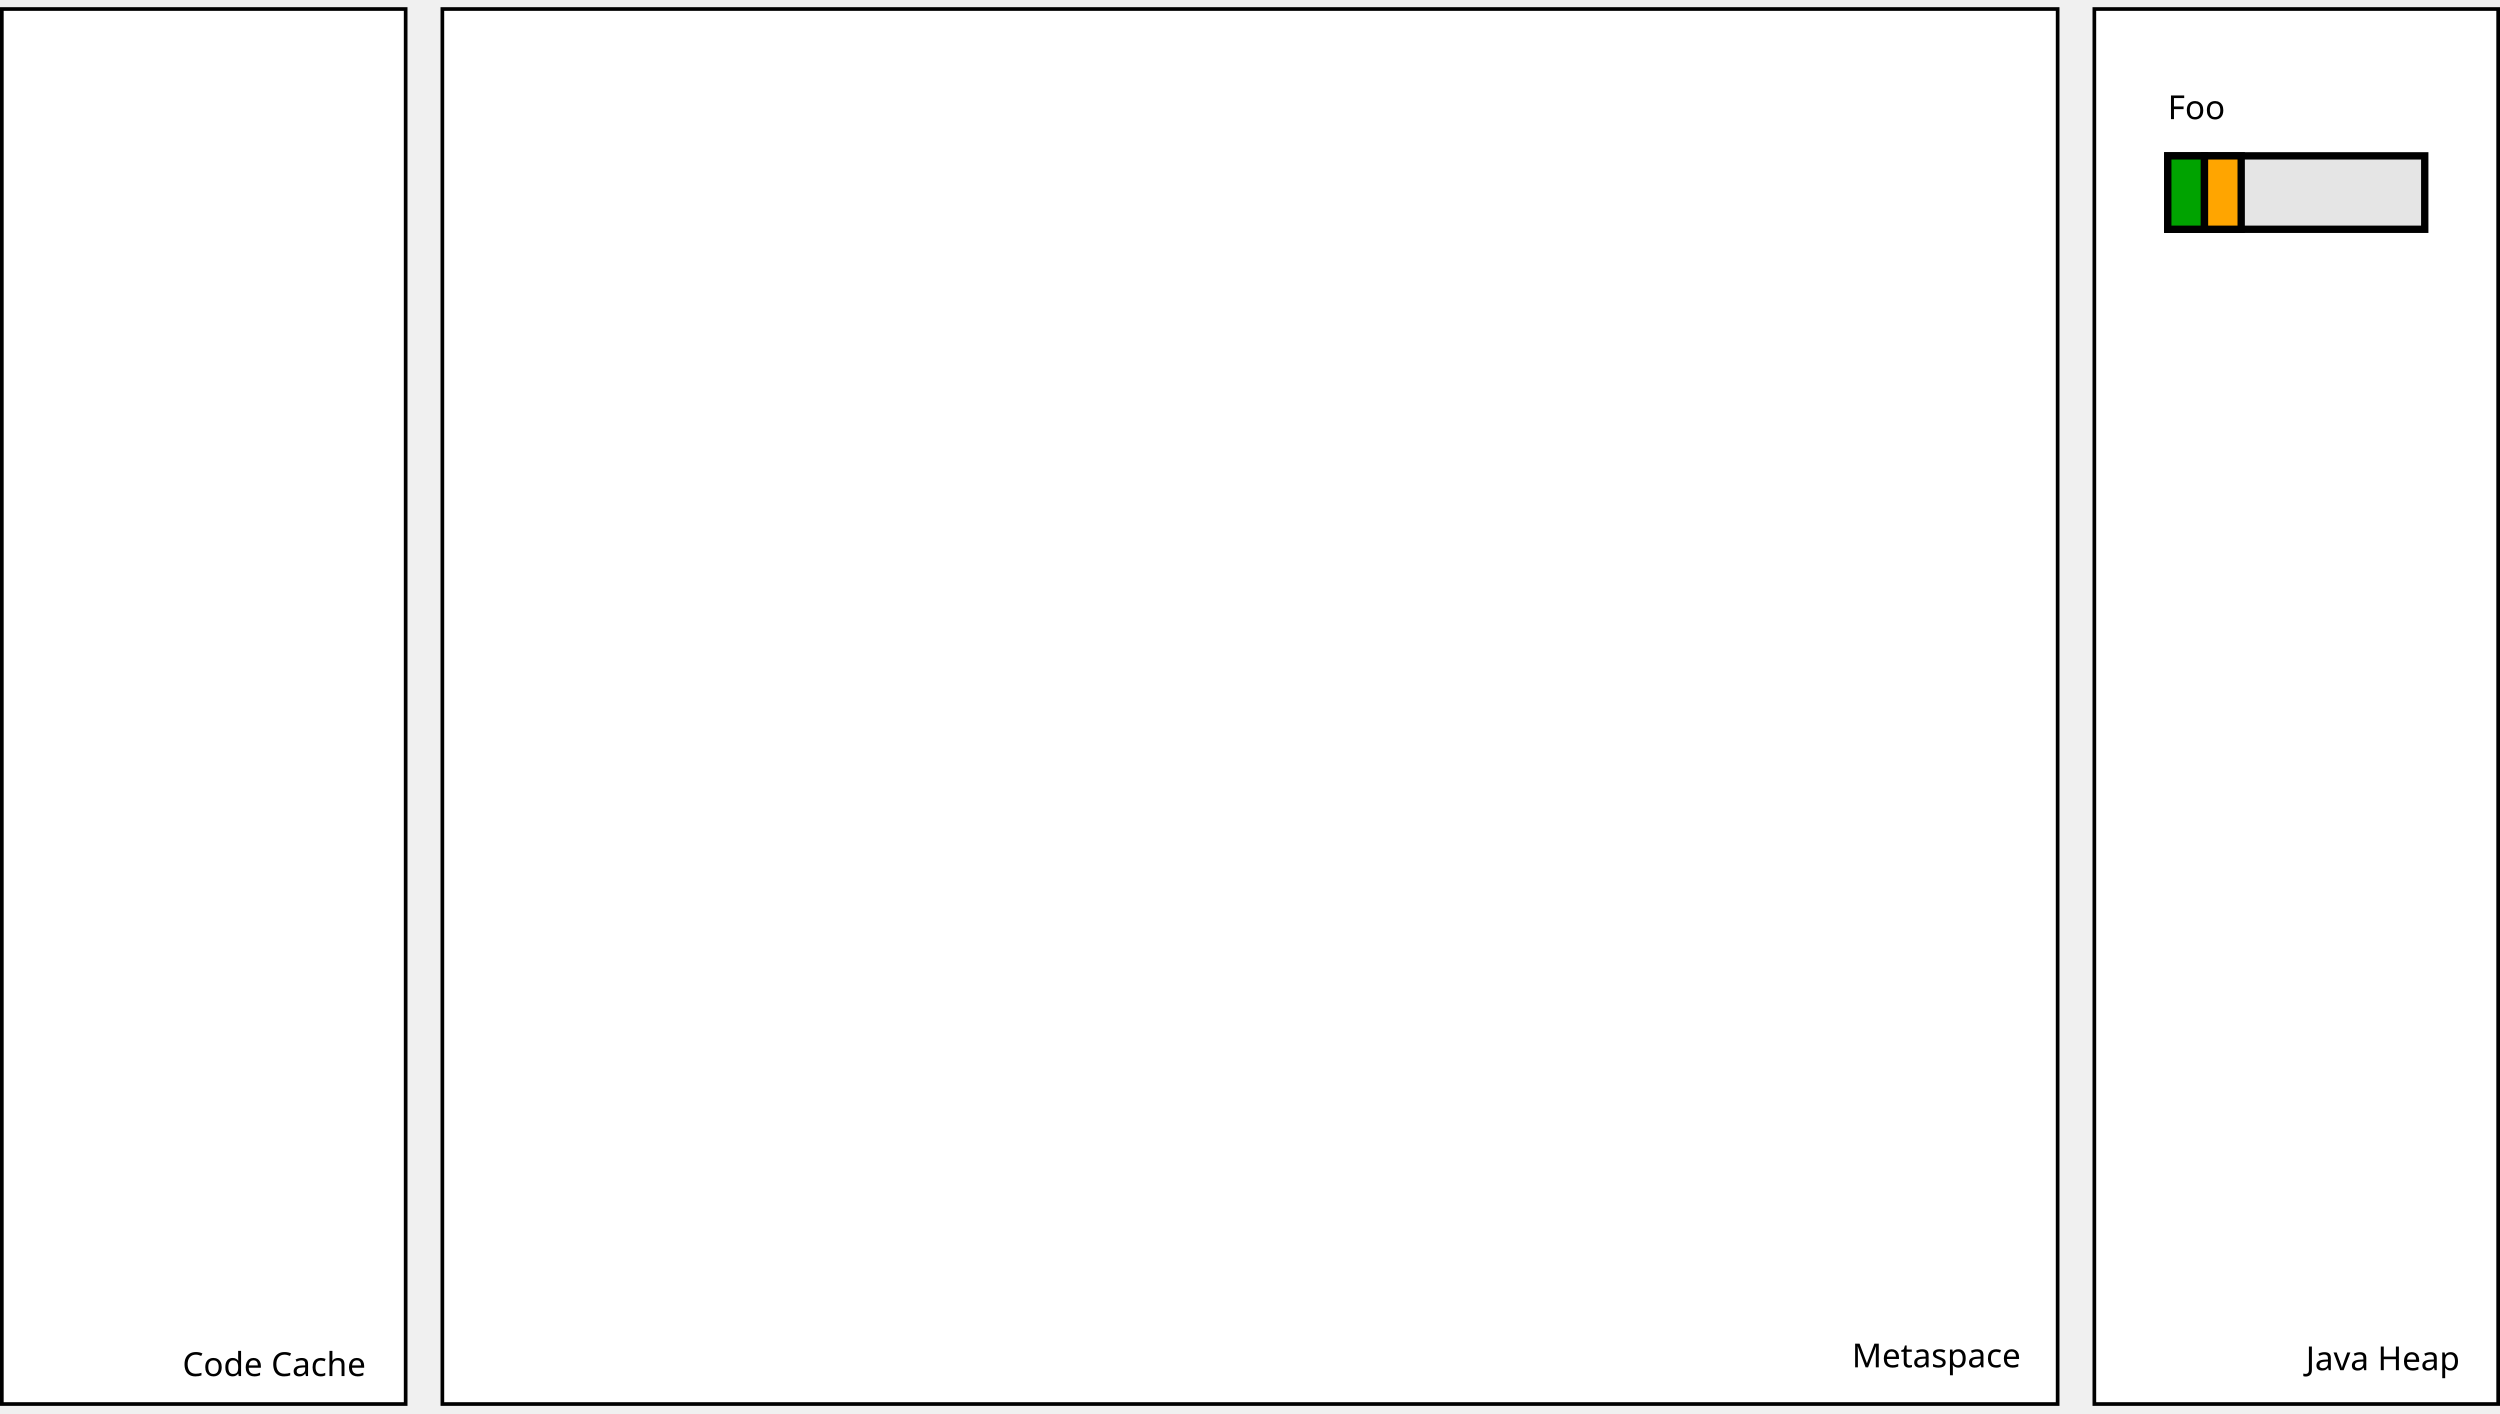
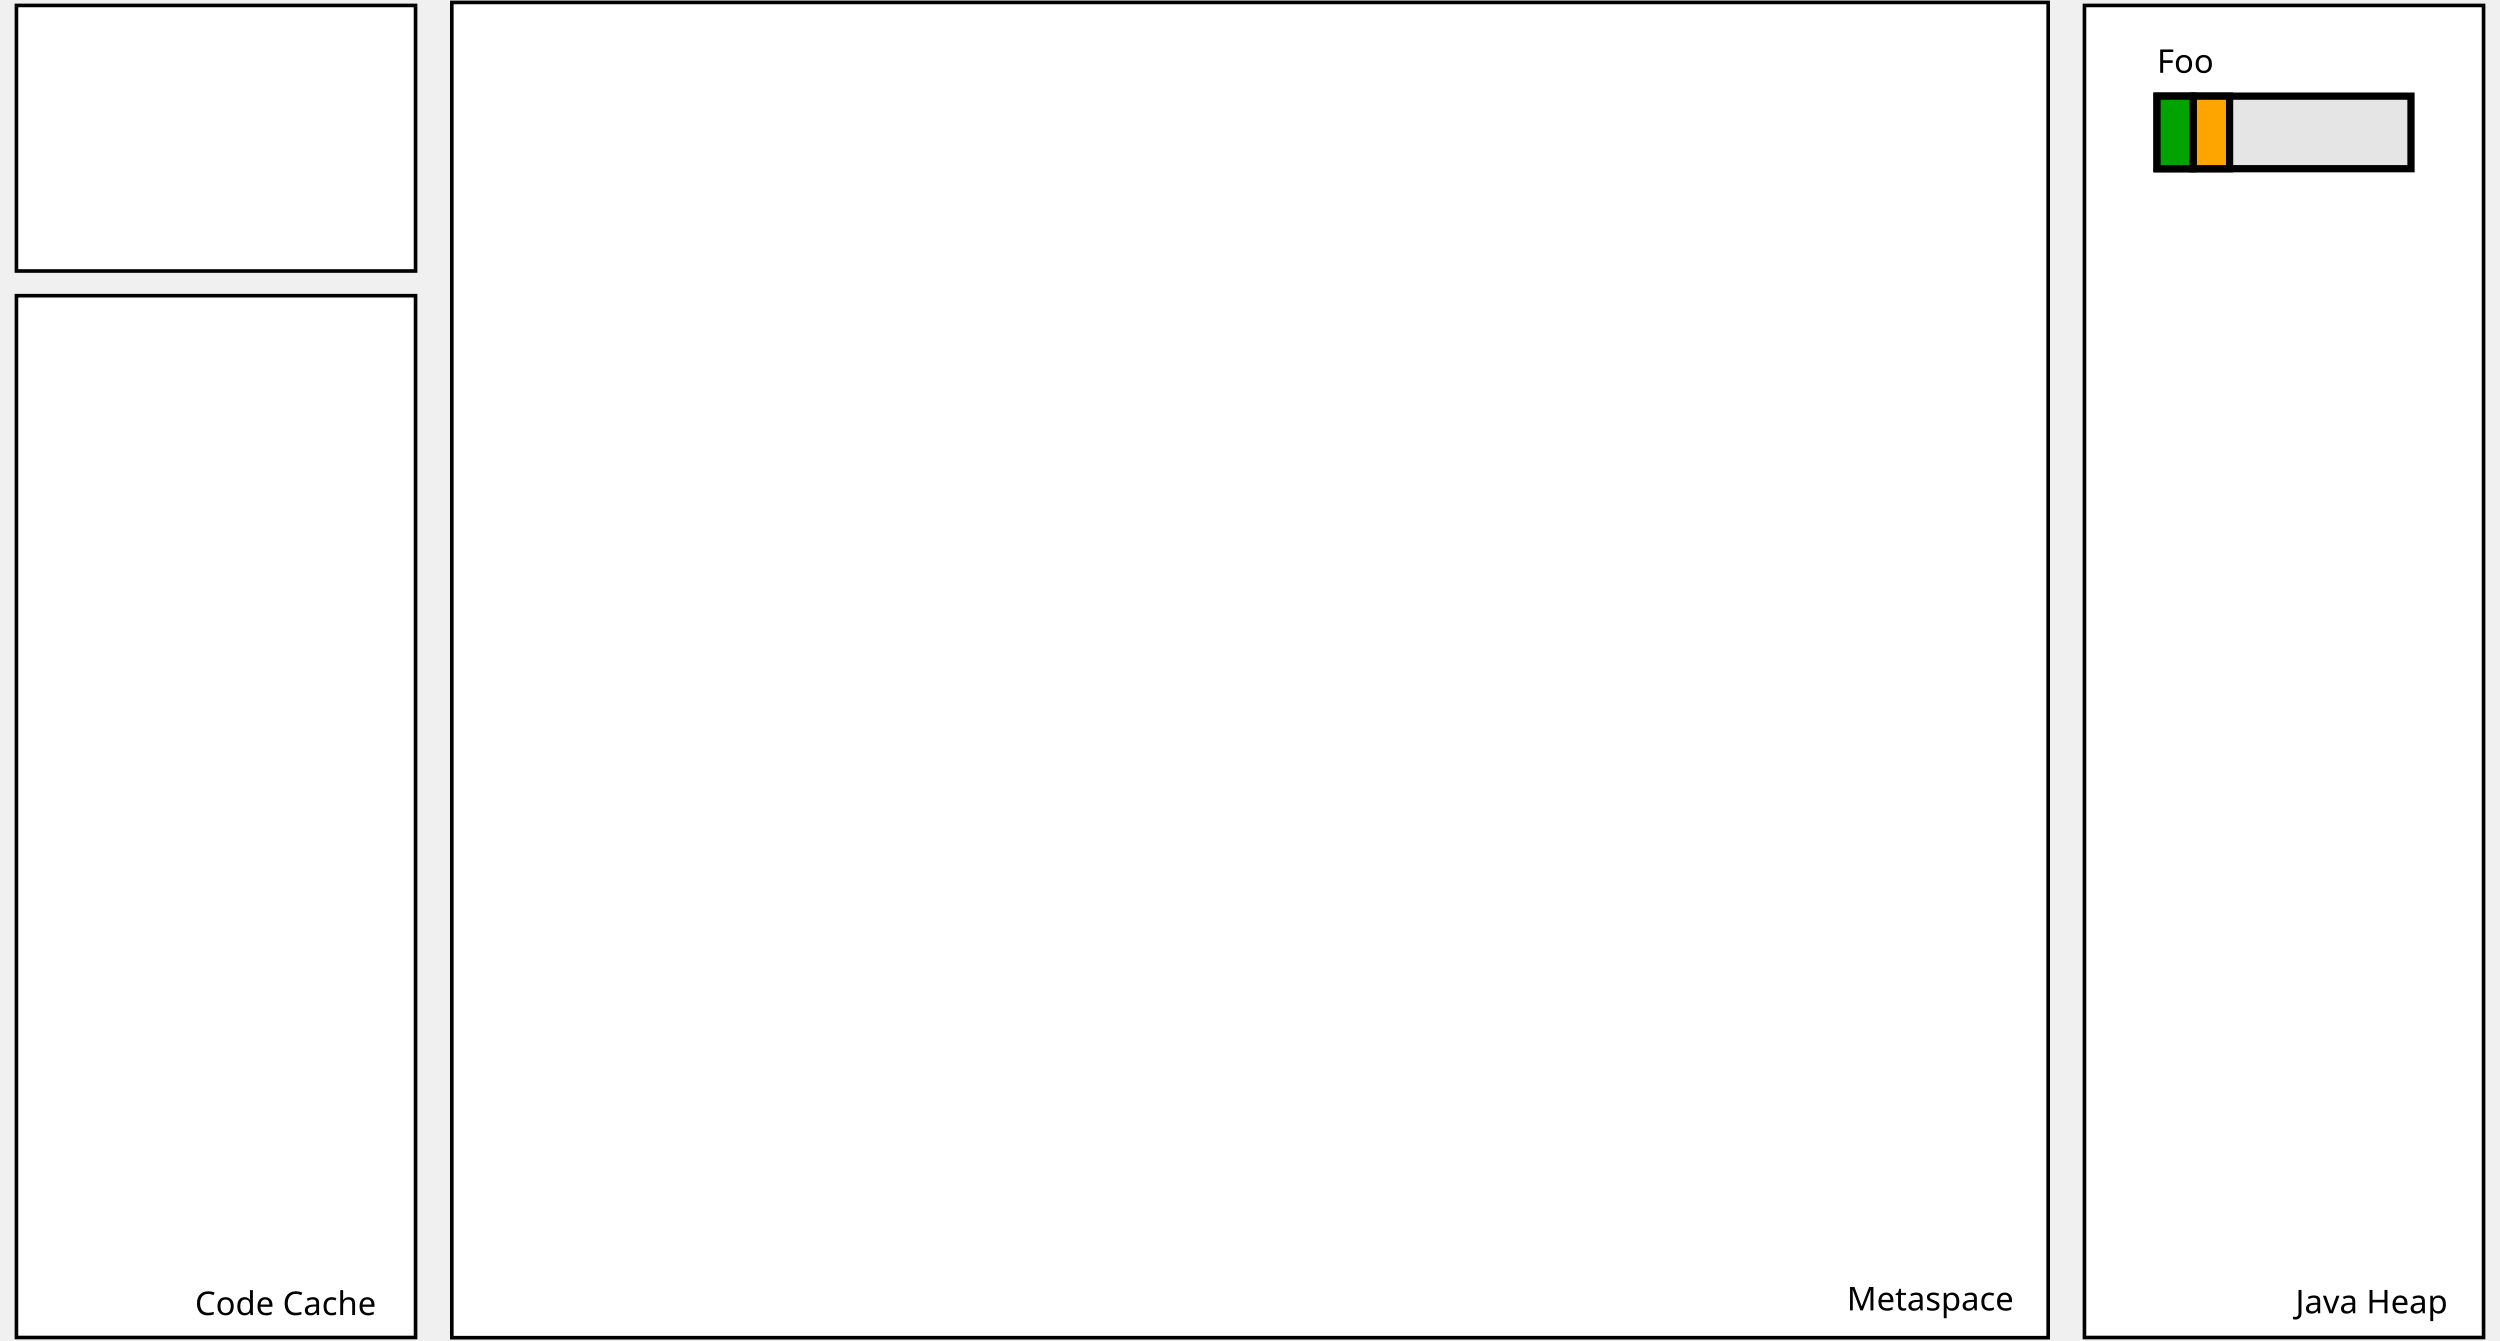
- <svg xmlns="http://www.w3.org/2000/svg" width="69cm" height="39cm" viewBox="-181 -61 1362 762">
+ <svg xmlns="http://www.w3.org/2000/svg" width="69cm" height="37cm" viewBox="-181 -33 1362 739">
  <text font-size="12.8" style="fill: #000000;text-anchor:start;font-family:sans-serif;font-style:normal;font-weight:normal" x="-50" y="280">
    <tspan x="-50" y="280" />
  </text>
-   <text font-size="12.8" style="fill: #000000;text-anchor:start;font-family:sans-serif;font-style:normal;font-weight:normal" x="-70" y="320">
-     <tspan x="-70" y="320" />
+   <text font-size="12.8" style="fill: #000000;text-anchor:start;font-family:sans-serif;font-style:normal;font-weight:normal" x="-70" y="417.154">
+     <tspan x="-70" y="417.154" />
  </text>
  <g>
-     <g>
-       <rect style="fill: #ffffff" x="60" y="-60" width="880" height="760" />
-       <rect style="fill: none; fill-opacity:0; stroke-width: 2; stroke: #000000" x="60" y="-60" width="880" height="760" />
-     </g>
-     <text font-size="18.062" style="fill: #000000;text-anchor:start;font-family:sans-serif;font-style:normal;font-weight:normal" x="827.928" y="680">
-       <tspan x="827.928" y="680">Metaspace</tspan>
+     <rect style="fill: #ffffff" x="60" y="-31.662" width="880" height="736.067" />
+     <rect style="fill: none; fill-opacity:0; stroke-width: 2; stroke: #000000" x="60" y="-31.662" width="880" height="736.067" />
+   </g>
+   <text font-size="18.062" style="fill: #000000;text-anchor:start;font-family:sans-serif;font-style:normal;font-weight:normal" x="829.03" y="689.372">
+     <tspan x="829.03" y="689.372">Metaspace</tspan>
+   </text>
+   <g>
+     <rect style="fill: #ffffff" x="-180" y="130" width="220" height="574.306" />
+     <rect style="fill: none; fill-opacity:0; stroke-width: 2; stroke: #000000" x="-180" y="130" width="220" height="574.306" />
+     <text font-size="12.8" style="fill: #000000;text-anchor:middle;font-family:sans-serif;font-style:normal;font-weight:normal" x="-70" y="421.053">
+       <tspan x="-70" y="421.053" />
+     </text>
+   </g>
+   <text font-size="18.062" style="fill: #000000;text-anchor:start;font-family:sans-serif;font-style:normal;font-weight:normal" x="-81.586" y="691.922">
+     <tspan x="-81.586" y="691.922">Code Cache</tspan>
+   </text>
+   <g>
+     <rect style="fill: #ffffff" x="960" y="-30" width="220" height="734.306" />
+     <rect style="fill: none; fill-opacity:0; stroke-width: 2; stroke: #000000" x="960" y="-30" width="220" height="734.306" />
+   </g>
+   <text font-size="18.062" style="fill: #000000;text-anchor:start;font-family:sans-serif;font-style:normal;font-weight:normal" x="1076.35" y="690.958">
+     <tspan x="1076.35" y="690.958">Java Heap</tspan>
+   </text>
+   <g>
+     <rect style="fill: #ffffff" x="-180" y="-30" width="220" height="146.389" />
+     <rect style="fill: none; fill-opacity:0; stroke-width: 2; stroke: #000000" x="-180" y="-30" width="220" height="146.389" />
+     <text font-size="12.8" style="fill: #000000;text-anchor:middle;font-family:sans-serif;font-style:normal;font-weight:normal" x="-70" y="47.094">
+       <tspan x="-70" y="47.094" />
    </text>
  </g>
  <g>
-     <rect style="fill: #ffffff" x="-180" y="-60" width="220" height="760" />
-     <rect style="fill: none; fill-opacity:0; stroke-width: 2; stroke: #000000" x="-180" y="-60" width="220" height="760" />
-     <text font-size="12.8" style="fill: #000000;text-anchor:middle;font-family:sans-serif;font-style:normal;font-weight:normal" x="-70" y="323.9">
-       <tspan x="-70" y="323.9" />
-     </text>
-   </g>
-   <text font-size="18.062" style="fill: #000000;text-anchor:start;font-family:sans-serif;font-style:normal;font-weight:normal" x="-81.586" y="684.757">
-     <tspan x="-81.586" y="684.757">Code Cache</tspan>
-   </text>
-   <g>
-     <g>
-       <rect style="fill: #ffffff" x="960" y="-60" width="220" height="760" />
-       <rect style="fill: none; fill-opacity:0; stroke-width: 2; stroke: #000000" x="960" y="-60" width="220" height="760" />
-     </g>
-     <text font-size="18.062" style="fill: #000000;text-anchor:start;font-family:sans-serif;font-style:normal;font-weight:normal" x="1075.24" y="681.586">
-       <tspan x="1075.24" y="681.586">Java Heap</tspan>
-     </text>
-   </g>
-   <g>
-     <text font-size="18.062" style="fill: #000000;text-anchor:start;font-family:sans-serif;font-style:normal;font-weight:normal" x="1000" y="0">
-       <tspan x="1000" y="0">Foo</tspan>
+     <text font-size="18.062" style="fill: #000000;text-anchor:start;font-family:sans-serif;font-style:normal;font-weight:normal" x="1000" y="7.144">
+       <tspan x="1000" y="7.144">Foo</tspan>
    </text>
    <g>
      <g>
        <rect style="fill: #e5e5e5" x="1000" y="20" width="140" height="40" />
        <rect style="fill: none; fill-opacity:0; stroke-width: 4; stroke: #000000" x="1000" y="20" width="140" height="40" />
        <text font-size="12.8" style="fill: #000000;text-anchor:middle;font-family:sans-serif;font-style:normal;font-weight:normal" x="1070" y="43.9">
          <tspan x="1070" y="43.9" />
        </text>
      </g>
      <g>
        <rect style="fill: #00a300" x="1000" y="20" width="20" height="40" />
        <rect style="fill: none; fill-opacity:0; stroke-width: 4; stroke: #000000" x="1000" y="20" width="20" height="40" />
        <text font-size="12.8" style="fill: #000000;text-anchor:middle;font-family:sans-serif;font-style:normal;font-weight:normal" x="1010" y="43.9">
          <tspan x="1010" y="43.9" />
        </text>
      </g>
      <g>
        <rect style="fill: #ffa500" x="1020" y="20" width="20" height="40" />
        <rect style="fill: none; fill-opacity:0; stroke-width: 4; stroke: #000000" x="1020" y="20" width="20" height="40" />
        <text font-size="12.8" style="fill: #000000;text-anchor:middle;font-family:sans-serif;font-style:normal;font-weight:normal" x="1030" y="43.9">
          <tspan x="1030" y="43.9" />
        </text>
      </g>
    </g>
  </g>
</svg>
